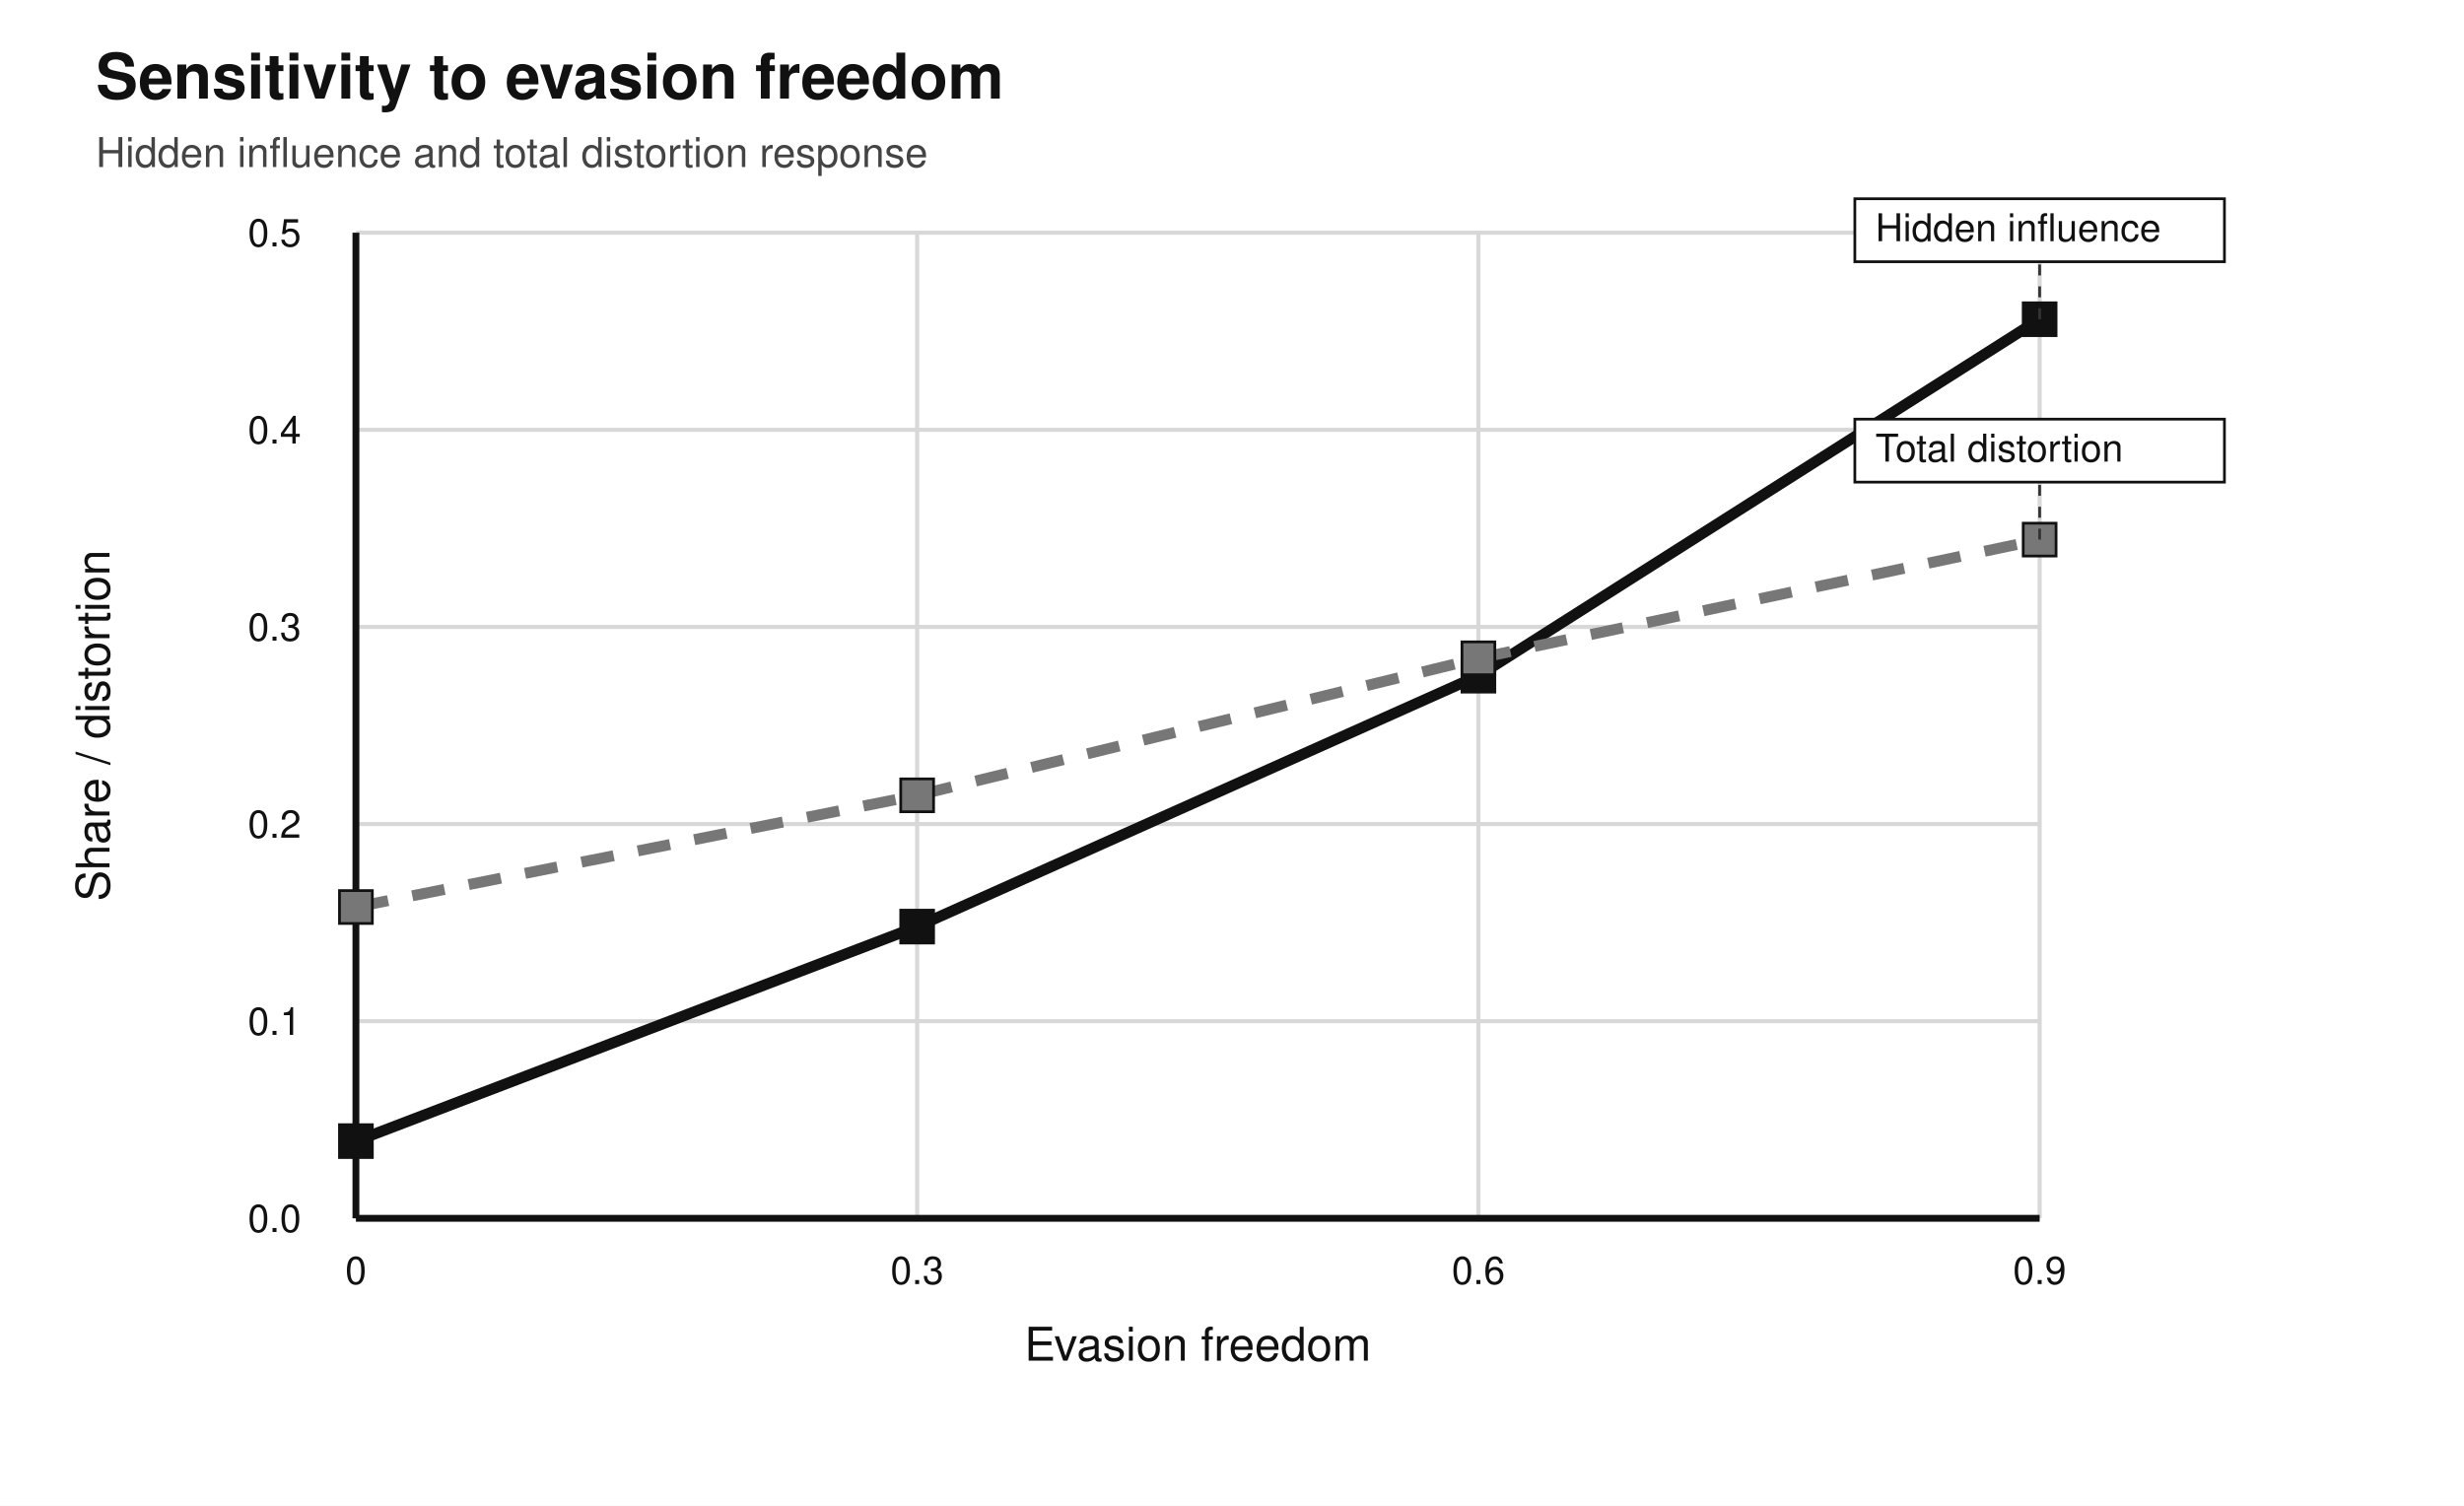
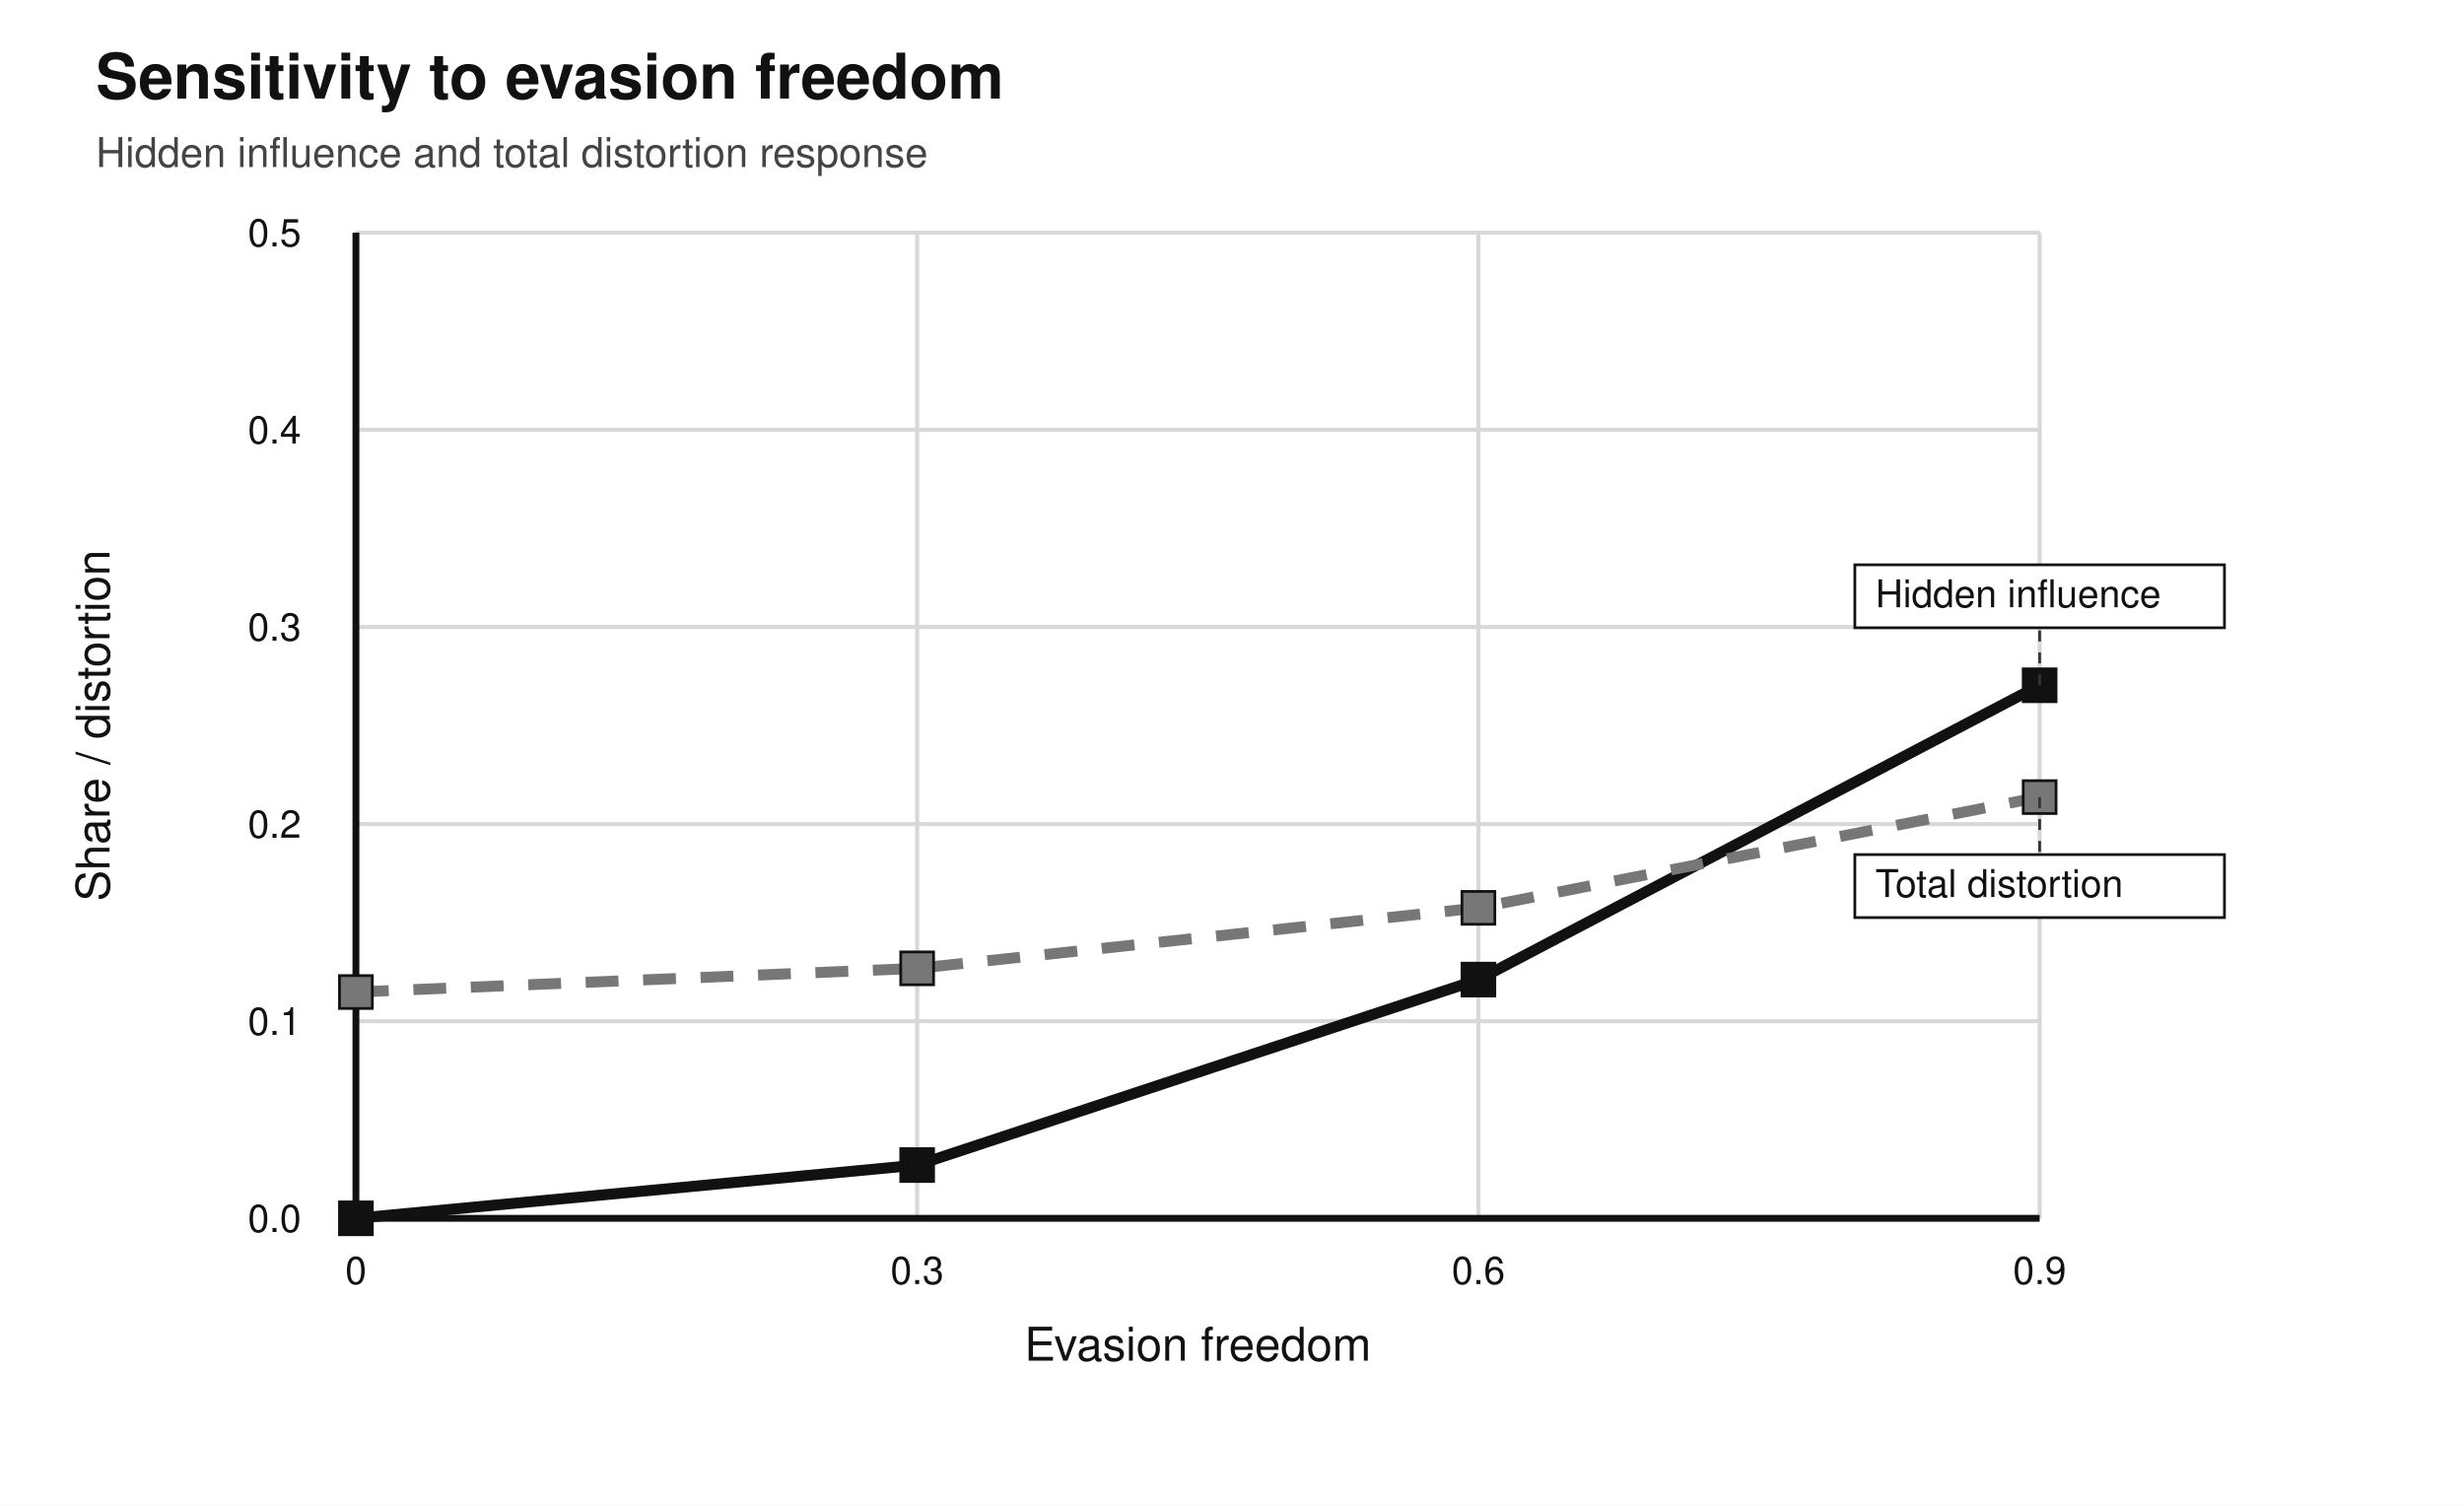
<svg xmlns="http://www.w3.org/2000/svg" width="1800px" height="1100px" viewBox="0 0 1800 1100" role="img">
  <style>
text { font-family: Helvetica, Arial, sans-serif; font-size: 34px; fill: #111; }
.title { font-size: 46px; font-weight: 700; }
.subtitle { font-size: 30px; fill: #444; }
.small, .tick, .label { font-size: 28px; }
.axis { stroke: #111; stroke-width: 5; fill: none; }
.grid { stroke: #d8d8d8; stroke-width: 3; fill: none; }
.segment, .point, .legend-swatch { stroke: #111; stroke-width: 2; }
.label-box { fill: #fff; stroke: #111; stroke-width: 2; }
.leader { stroke: #333; stroke-width: 2; fill: none; stroke-dasharray: 8 8; }
.series-primary { stroke: #111; stroke-width: 8; fill: none; }
.series-secondary { stroke: #777; stroke-width: 8; fill: none; stroke-dasharray: 24 18; }
</style>
  <rect width="100%" height="100%" fill="#fff" />
  <text x="70" y="72" text-anchor="start" class="title">Sensitivity to evasion freedom</text>
  <text x="70" y="122" text-anchor="start" class="subtitle">Hidden influence and total distortion response</text>
  <line x1="260" y1="170" x2="260" y2="890" class="grid" />
  <text x="260" y="938" text-anchor="middle" class="tick">0</text>
  <line x1="670" y1="170" x2="670" y2="890" class="grid" />
  <text x="670" y="938" text-anchor="middle" class="tick">0.3</text>
  <line x1="1080" y1="170" x2="1080" y2="890" class="grid" />
  <text x="1080" y="938" text-anchor="middle" class="tick">0.6</text>
  <line x1="1490" y1="170" x2="1490" y2="890" class="grid" />
  <text x="1490" y="938" text-anchor="middle" class="tick">0.9</text>
  <line x1="260" y1="890" x2="1490" y2="890" class="grid" />
  <text x="220" y="900" text-anchor="end" class="tick">0.0</text>
  <line x1="260" y1="746" x2="1490" y2="746" class="grid" />
  <text x="220" y="756" text-anchor="end" class="tick">0.1</text>
  <line x1="260" y1="602" x2="1490" y2="602" class="grid" />
  <text x="220" y="612" text-anchor="end" class="tick">0.2</text>
  <line x1="260" y1="458" x2="1490" y2="458" class="grid" />
  <text x="220" y="468" text-anchor="end" class="tick">0.3</text>
  <line x1="260" y1="314" x2="1490" y2="314" class="grid" />
  <text x="220" y="324" text-anchor="end" class="tick">0.4</text>
  <line x1="260" y1="170" x2="1490" y2="170" class="grid" />
  <text x="220" y="180" text-anchor="end" class="tick">0.5</text>
  <line x1="260" y1="890" x2="1490" y2="890" class="axis" />
  <line x1="260" y1="170" x2="260" y2="890" class="axis" />
  <text x="875" y="994" text-anchor="middle">Evasion freedom</text>
  <text x="80" y="530" text-anchor="middle" transform="rotate(-90 80 530)">Share / distortion</text>
-   <polyline points="260,833.6 670,676.9 1080,493.6 1490,233.2" class="series-primary" />
-   <polyline points="260,662.6 670,581.0 1080,480.9 1490,394.2" class="series-secondary" />
-   <rect x="248" y="821.6" width="24" height="24" fill="#111111" class="point" />
-   <rect x="658" y="664.9" width="24" height="24" fill="#111111" class="point" />
-   <rect x="1068" y="481.6" width="24" height="24" fill="#111111" class="point" />
-   <rect x="1478" y="221.2" width="24" height="24" fill="#111111" class="point" />
-   <rect x="248" y="650.6" width="24" height="24" fill="#777777" class="point" />
-   <rect x="658" y="569.0" width="24" height="24" fill="#777777" class="point" />
-   <rect x="1068" y="468.9" width="24" height="24" fill="#777777" class="point" />
-   <rect x="1478" y="382.2" width="24" height="24" fill="#777777" class="point" />
-   <line x1="1490" y1="233.2" x2="1490" y2="191.2" class="leader" />
-   <line x1="1490" y1="394.2" x2="1490" y2="352.2" class="leader" />
-   <rect x="1355" y="145.2" width="270" height="46" fill="#ffffff" class="label-box" />
-   <text x="1370" y="176.2" text-anchor="start" class="label">Hidden influence</text>
-   <rect x="1355" y="306.2" width="270" height="46" fill="#ffffff" class="label-box" />
-   <text x="1370" y="337.2" text-anchor="start" class="label">Total distortion</text>
+   <polyline points="260,890 670,851.1 1080,715.6 1490,500.6" class="series-primary" />
+   <polyline points="260,724.7 670,707.4 1080,663.2 1490,582.3" class="series-secondary" />
+   <rect x="248" y="878" width="24" height="24" fill="#111111" class="point" />
+   <rect x="658" y="839.1" width="24" height="24" fill="#111111" class="point" />
+   <rect x="1068" y="703.6" width="24" height="24" fill="#111111" class="point" />
+   <rect x="1478" y="488.6" width="24" height="24" fill="#111111" class="point" />
+   <rect x="248" y="712.7" width="24" height="24" fill="#777777" class="point" />
+   <rect x="658" y="695.4" width="24" height="24" fill="#777777" class="point" />
+   <rect x="1068" y="651.2" width="24" height="24" fill="#777777" class="point" />
+   <rect x="1478" y="570.3" width="24" height="24" fill="#777777" class="point" />
+   <line x1="1490" y1="500.6" x2="1490" y2="458.6" class="leader" />
+   <line x1="1490" y1="582.3" x2="1490" y2="624.3" class="leader" />
+   <rect x="1355" y="412.6" width="270" height="46" fill="#ffffff" class="label-box" />
+   <text x="1370" y="443.6" text-anchor="start" class="label">Hidden influence</text>
+   <rect x="1355" y="624.3" width="270" height="46" fill="#ffffff" class="label-box" />
+   <text x="1370" y="655.3" text-anchor="start" class="label">Total distortion</text>
</svg>
